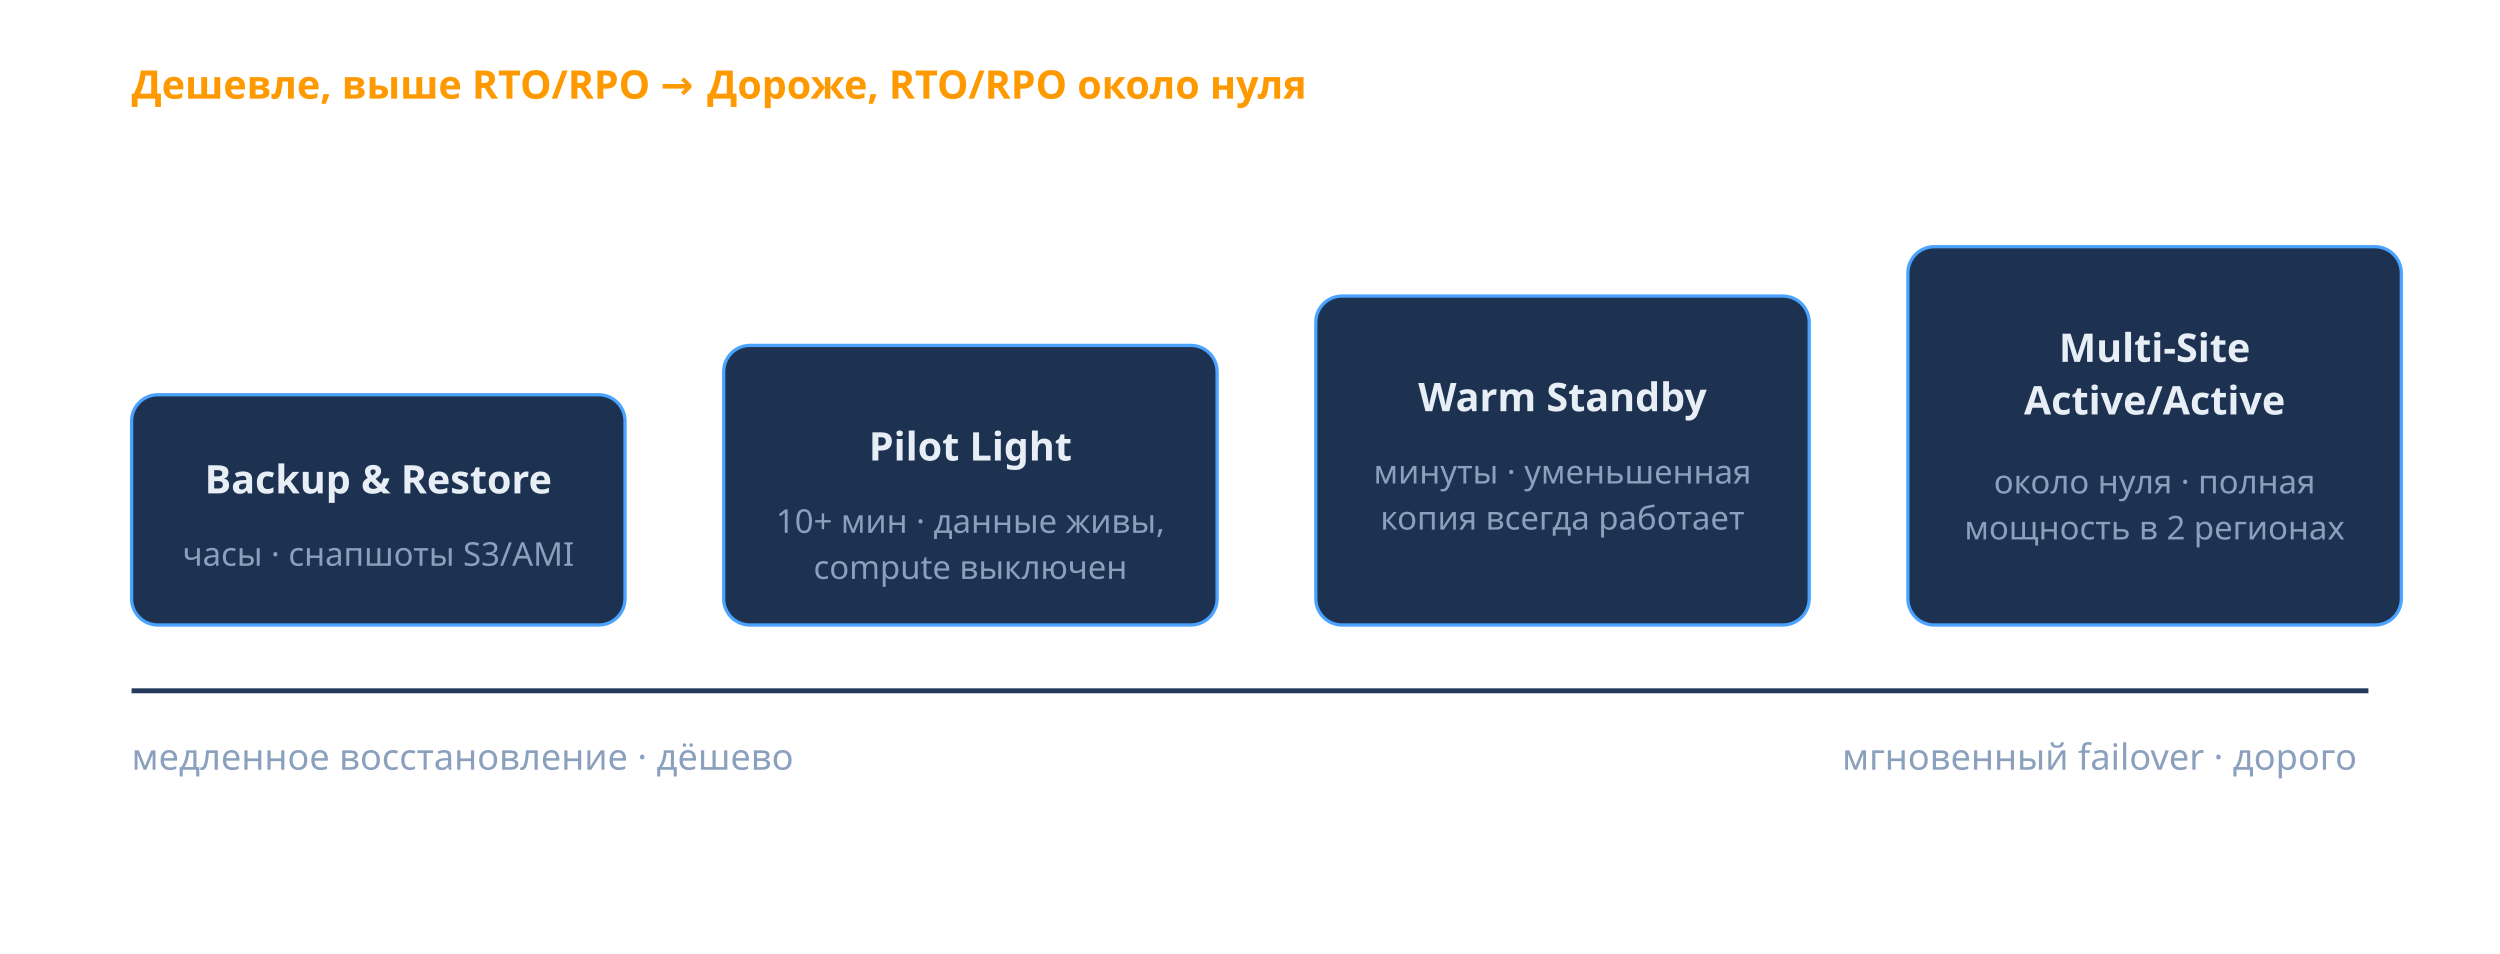
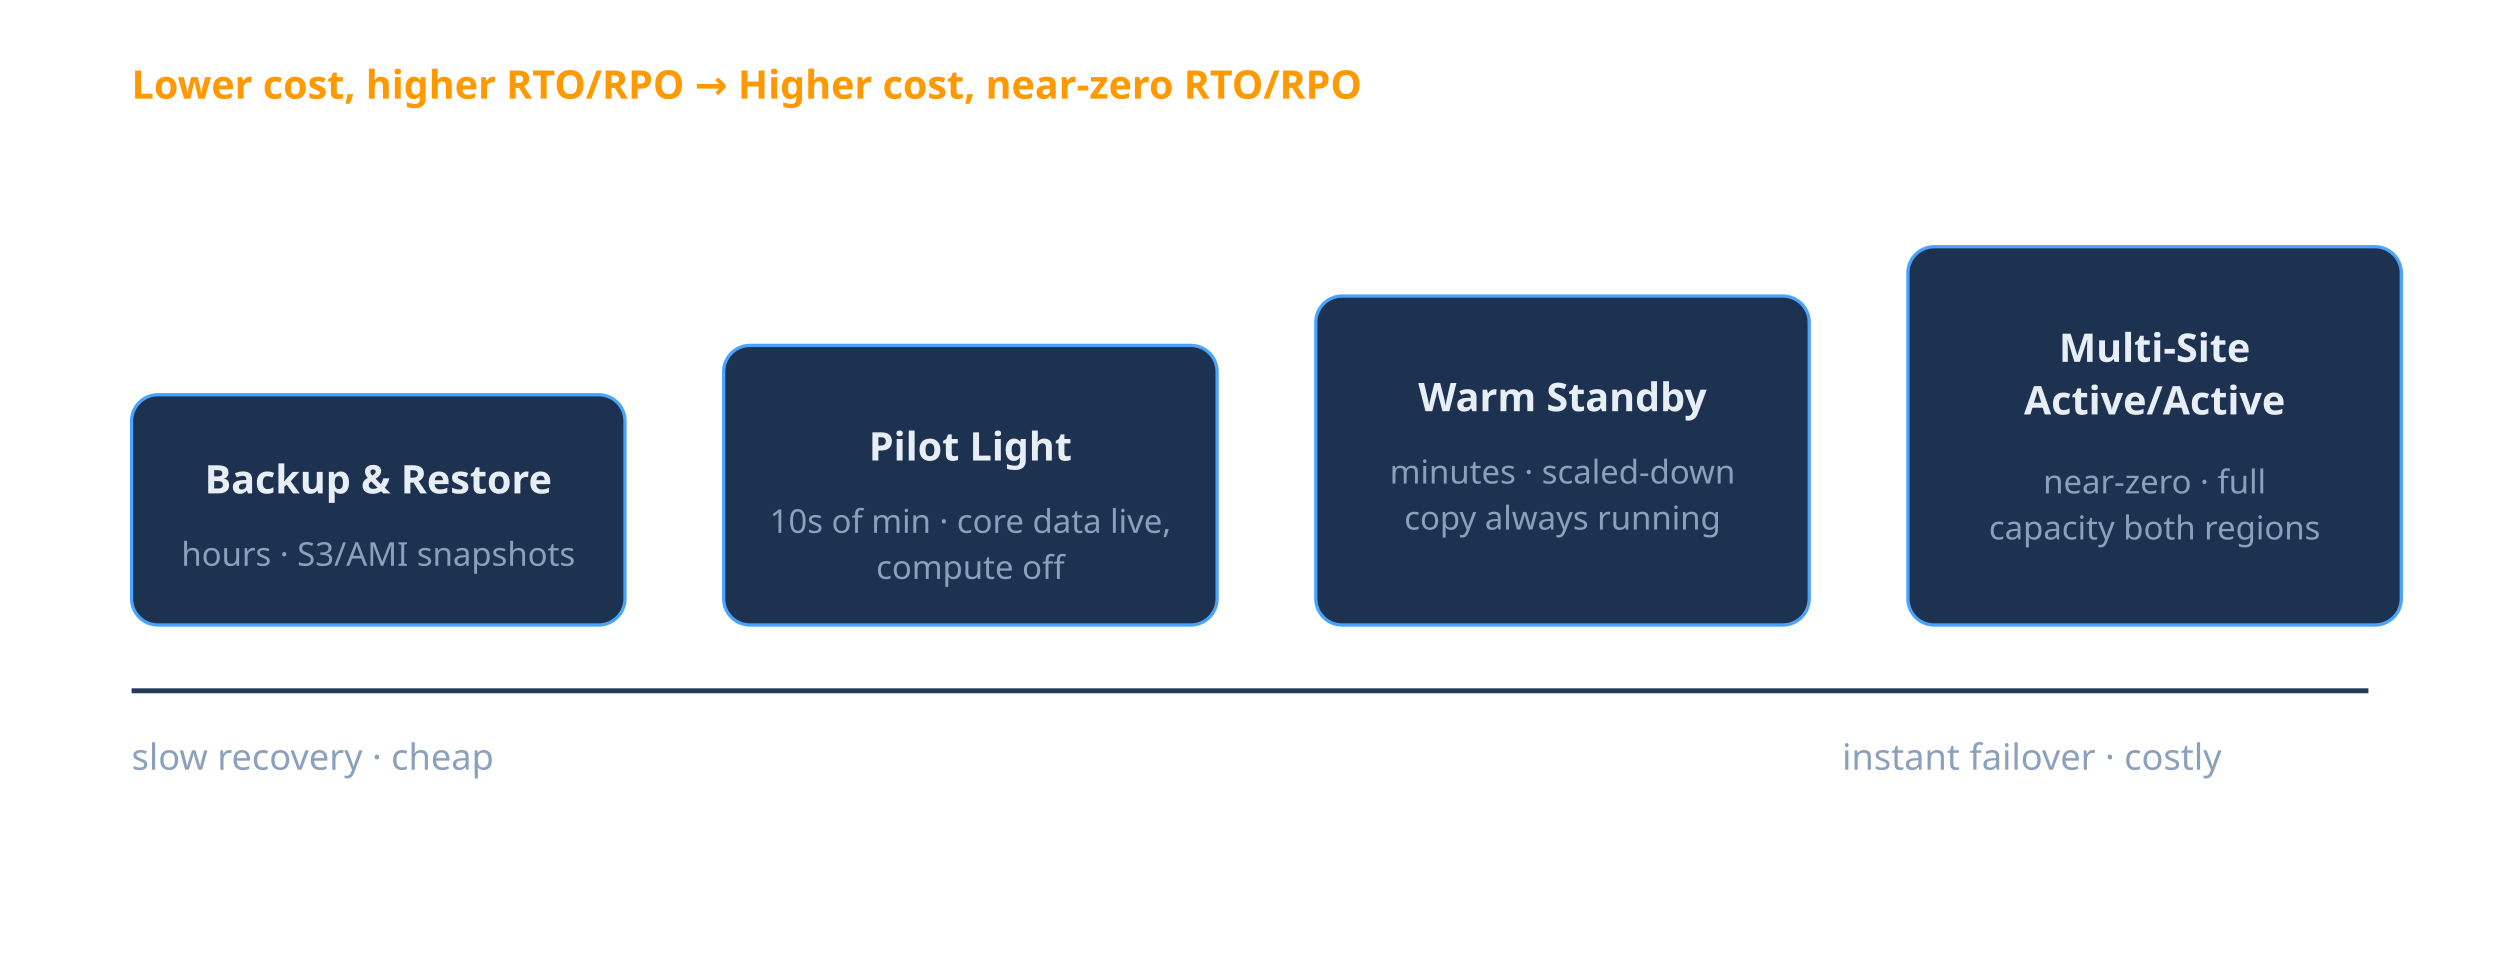
- <svg xmlns="http://www.w3.org/2000/svg" viewBox="0 0 760 290" role="img" aria-label="Четыре стратегии disaster recovery по RTO/RPO и стоимости">
+ <svg xmlns="http://www.w3.org/2000/svg" viewBox="0 0 760 290" role="img" aria-label="Four disaster-recovery strategies ordered by RTO/RPO and cost">
  <style>
    .axis { stroke: #25395a; stroke-width: 1.5; }
    .axlbl { fill: #8aa0bd; font: 11px system-ui, sans-serif; }
    .box { fill: #1d3150; stroke: #4aa3ff; }
    .bt { fill: #e8eef6; font: 600 12px system-ui, sans-serif; text-anchor: middle; }
    .sub { fill: #8aa0bd; font: 10px system-ui, sans-serif; text-anchor: middle; }
    .ttl { fill: #ff9900; font: 700 12px system-ui, sans-serif; }
  </style>
-   <text x="40" y="30" class="ttl">Дешевле, выше RTO/RPO  →  Дороже, RTO/RPO около нуля</text>
+   <text x="40" y="30" class="ttl">Lower cost, higher RTO/RPO  →  Higher cost, near-zero RTO/RPO</text>
  <line class="axis" x1="40" y1="210" x2="720" y2="210" />
-   <text x="40" y="234" class="axlbl">медленное восстановление · дёшево</text>
-   <text x="560" y="234" class="axlbl">мгновенный failover · дорого</text>
+   <text x="40" y="234" class="axlbl">slow recovery · cheap</text>
+   <text x="560" y="234" class="axlbl">instant failover · costly</text>
  <rect class="box" x="40" y="120" width="150" height="70" rx="8" />
  <text class="bt" x="115" y="150">Backup &amp; Restore</text>
-   <text class="sub" x="115" y="172">часы · снапшоты S3/AMI</text>
+   <text class="sub" x="115" y="172">hours · S3/AMI snapshots</text>
  <rect class="box" x="220" y="105" width="150" height="85" rx="8" />
  <text class="bt" x="295" y="140">Pilot Light</text>
-   <text class="sub" x="295" y="162">10+ мин · данные живы,</text>
-   <text class="sub" x="295" y="176">compute выключен</text>
+   <text class="sub" x="295" y="162">10s of min · core data live,</text>
+   <text class="sub" x="295" y="176">compute off</text>
  <rect class="box" x="400" y="90" width="150" height="100" rx="8" />
  <text class="bt" x="475" y="125">Warm Standby</text>
-   <text class="sub" x="475" y="147">минуты · уменьшенная</text>
-   <text class="sub" x="475" y="161">копия всегда работает</text>
+   <text class="sub" x="475" y="147">minutes · scaled-down</text>
+   <text class="sub" x="475" y="161">copy always running</text>
  <rect class="box" x="580" y="75" width="150" height="115" rx="8" />
  <text class="bt" x="655" y="110">Multi-Site</text>
  <text class="bt" x="655" y="126">Active/Active</text>
-   <text class="sub" x="655" y="150">около нуля · полная</text>
-   <text class="sub" x="655" y="164">мощность в 2 регионах</text>
+   <text class="sub" x="655" y="150">near-zero · full</text>
+   <text class="sub" x="655" y="164">capacity both regions</text>
</svg>
